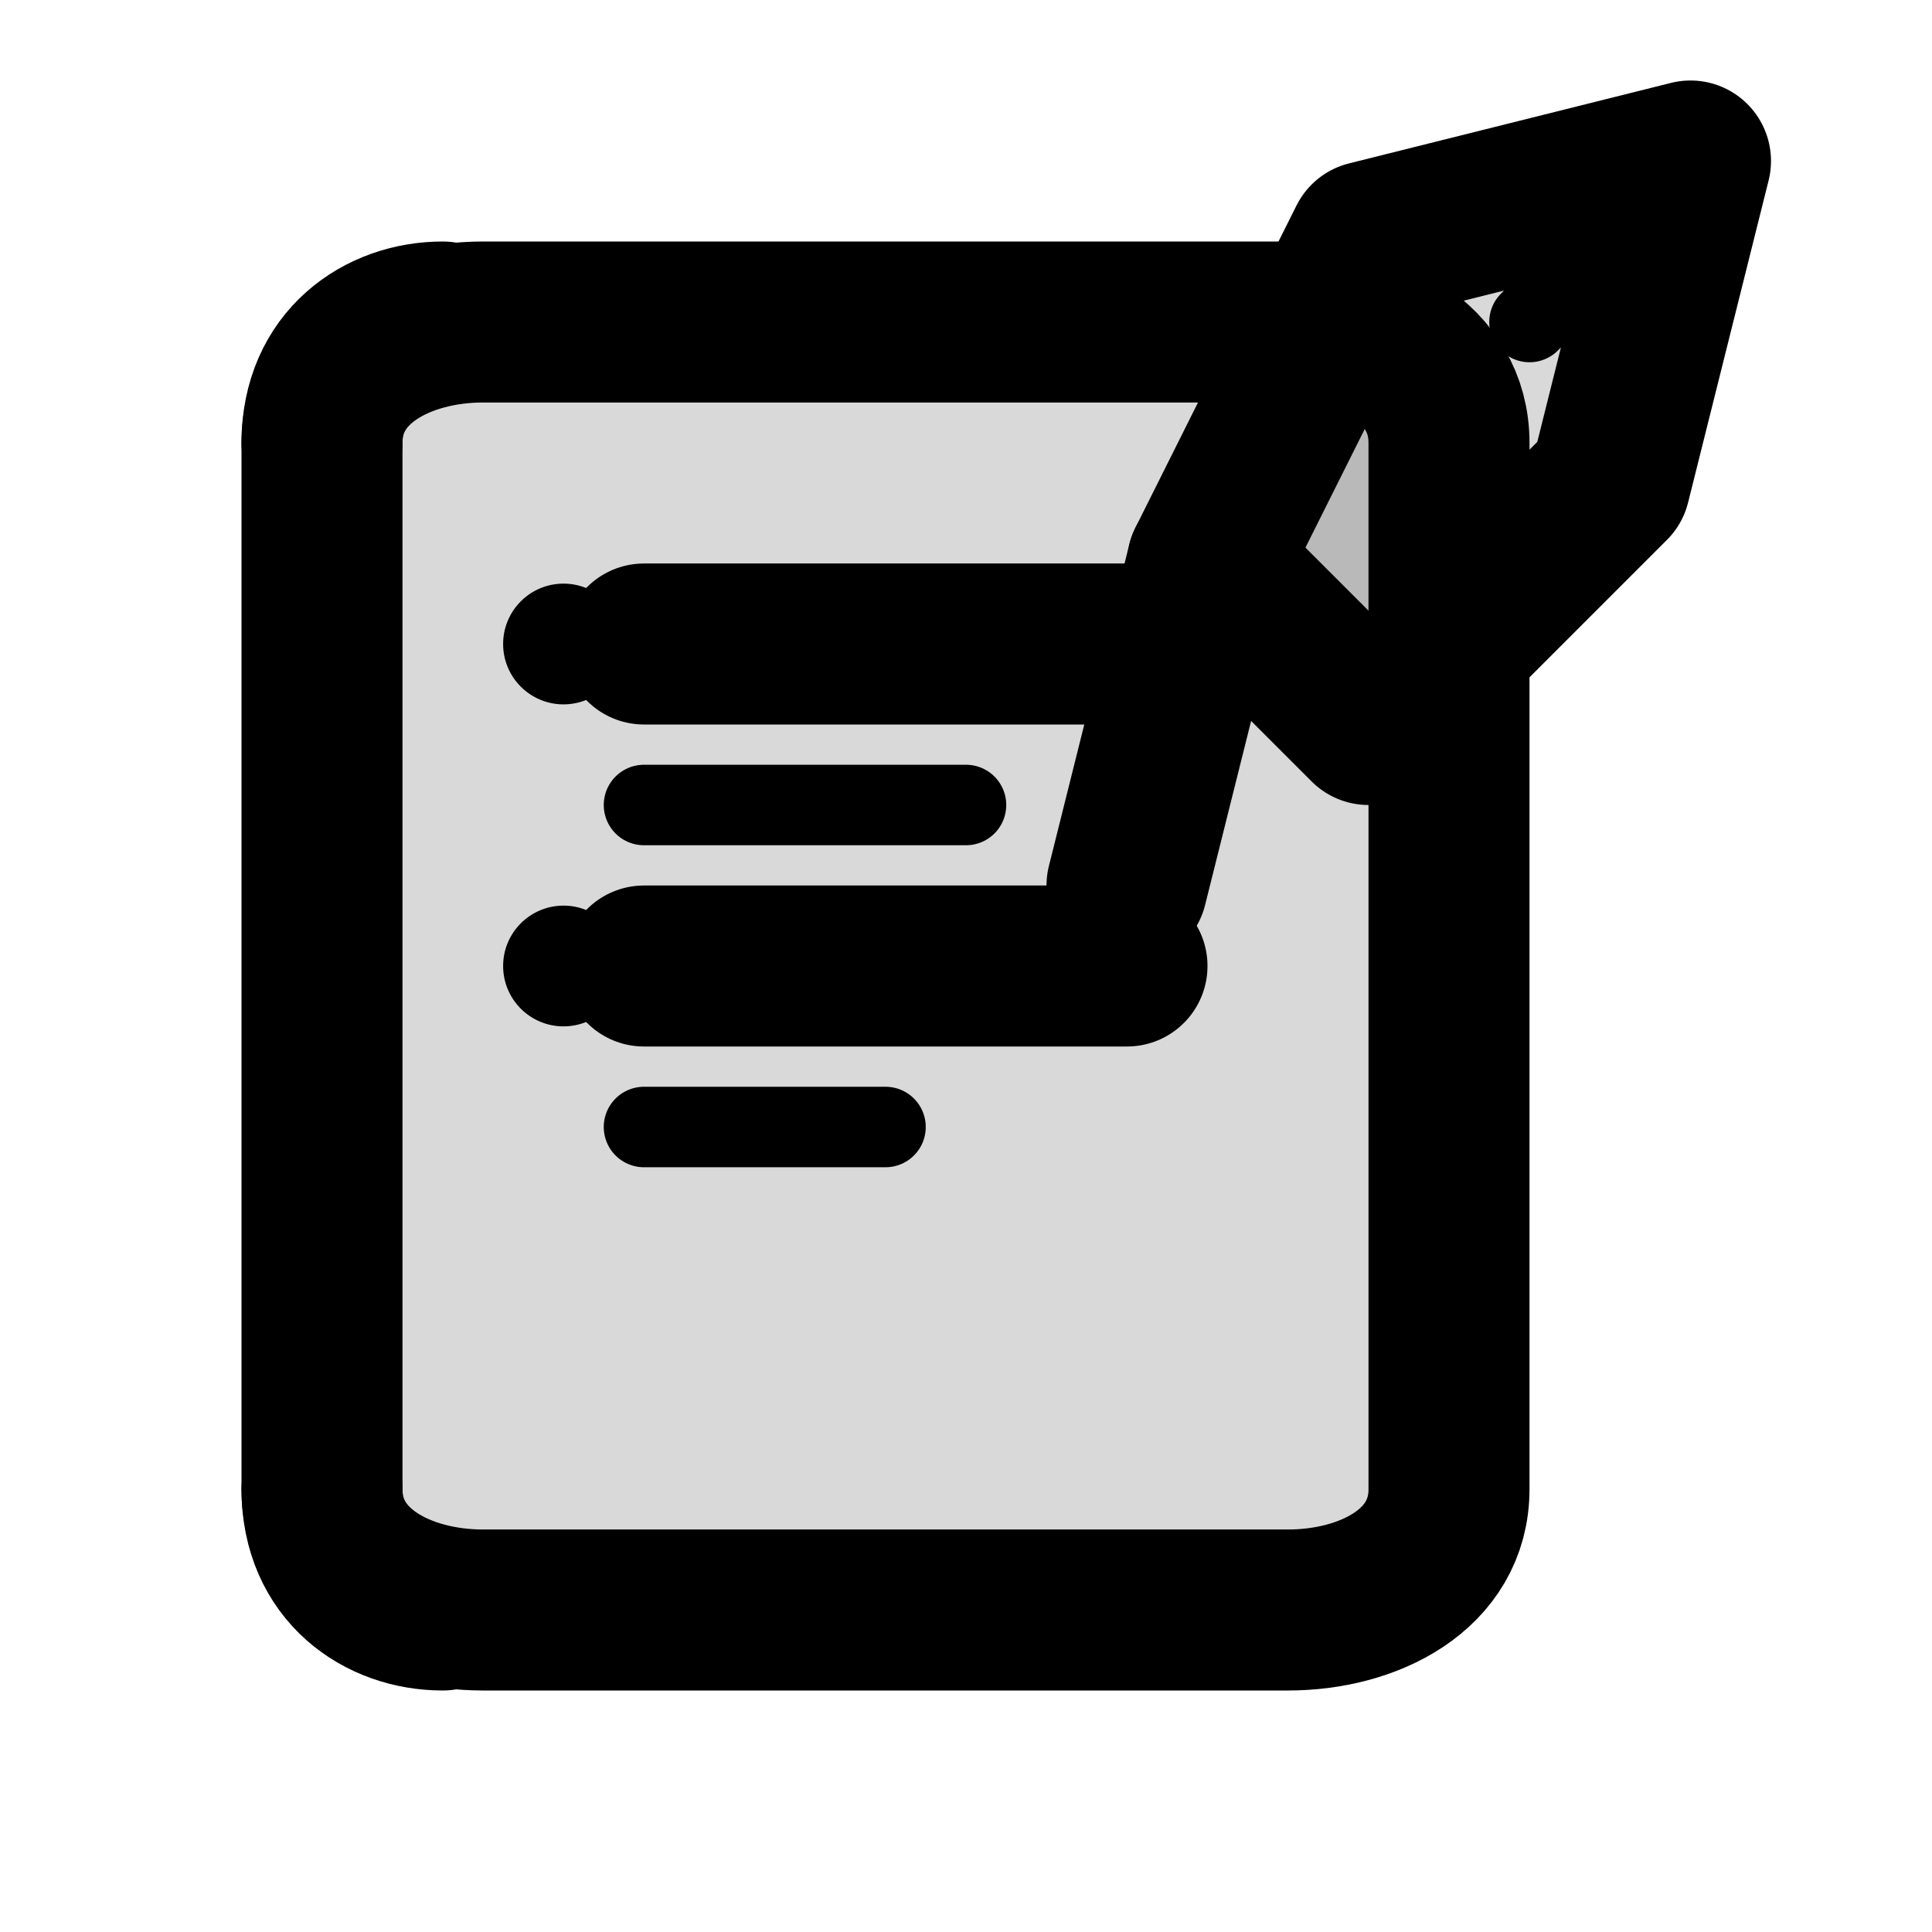
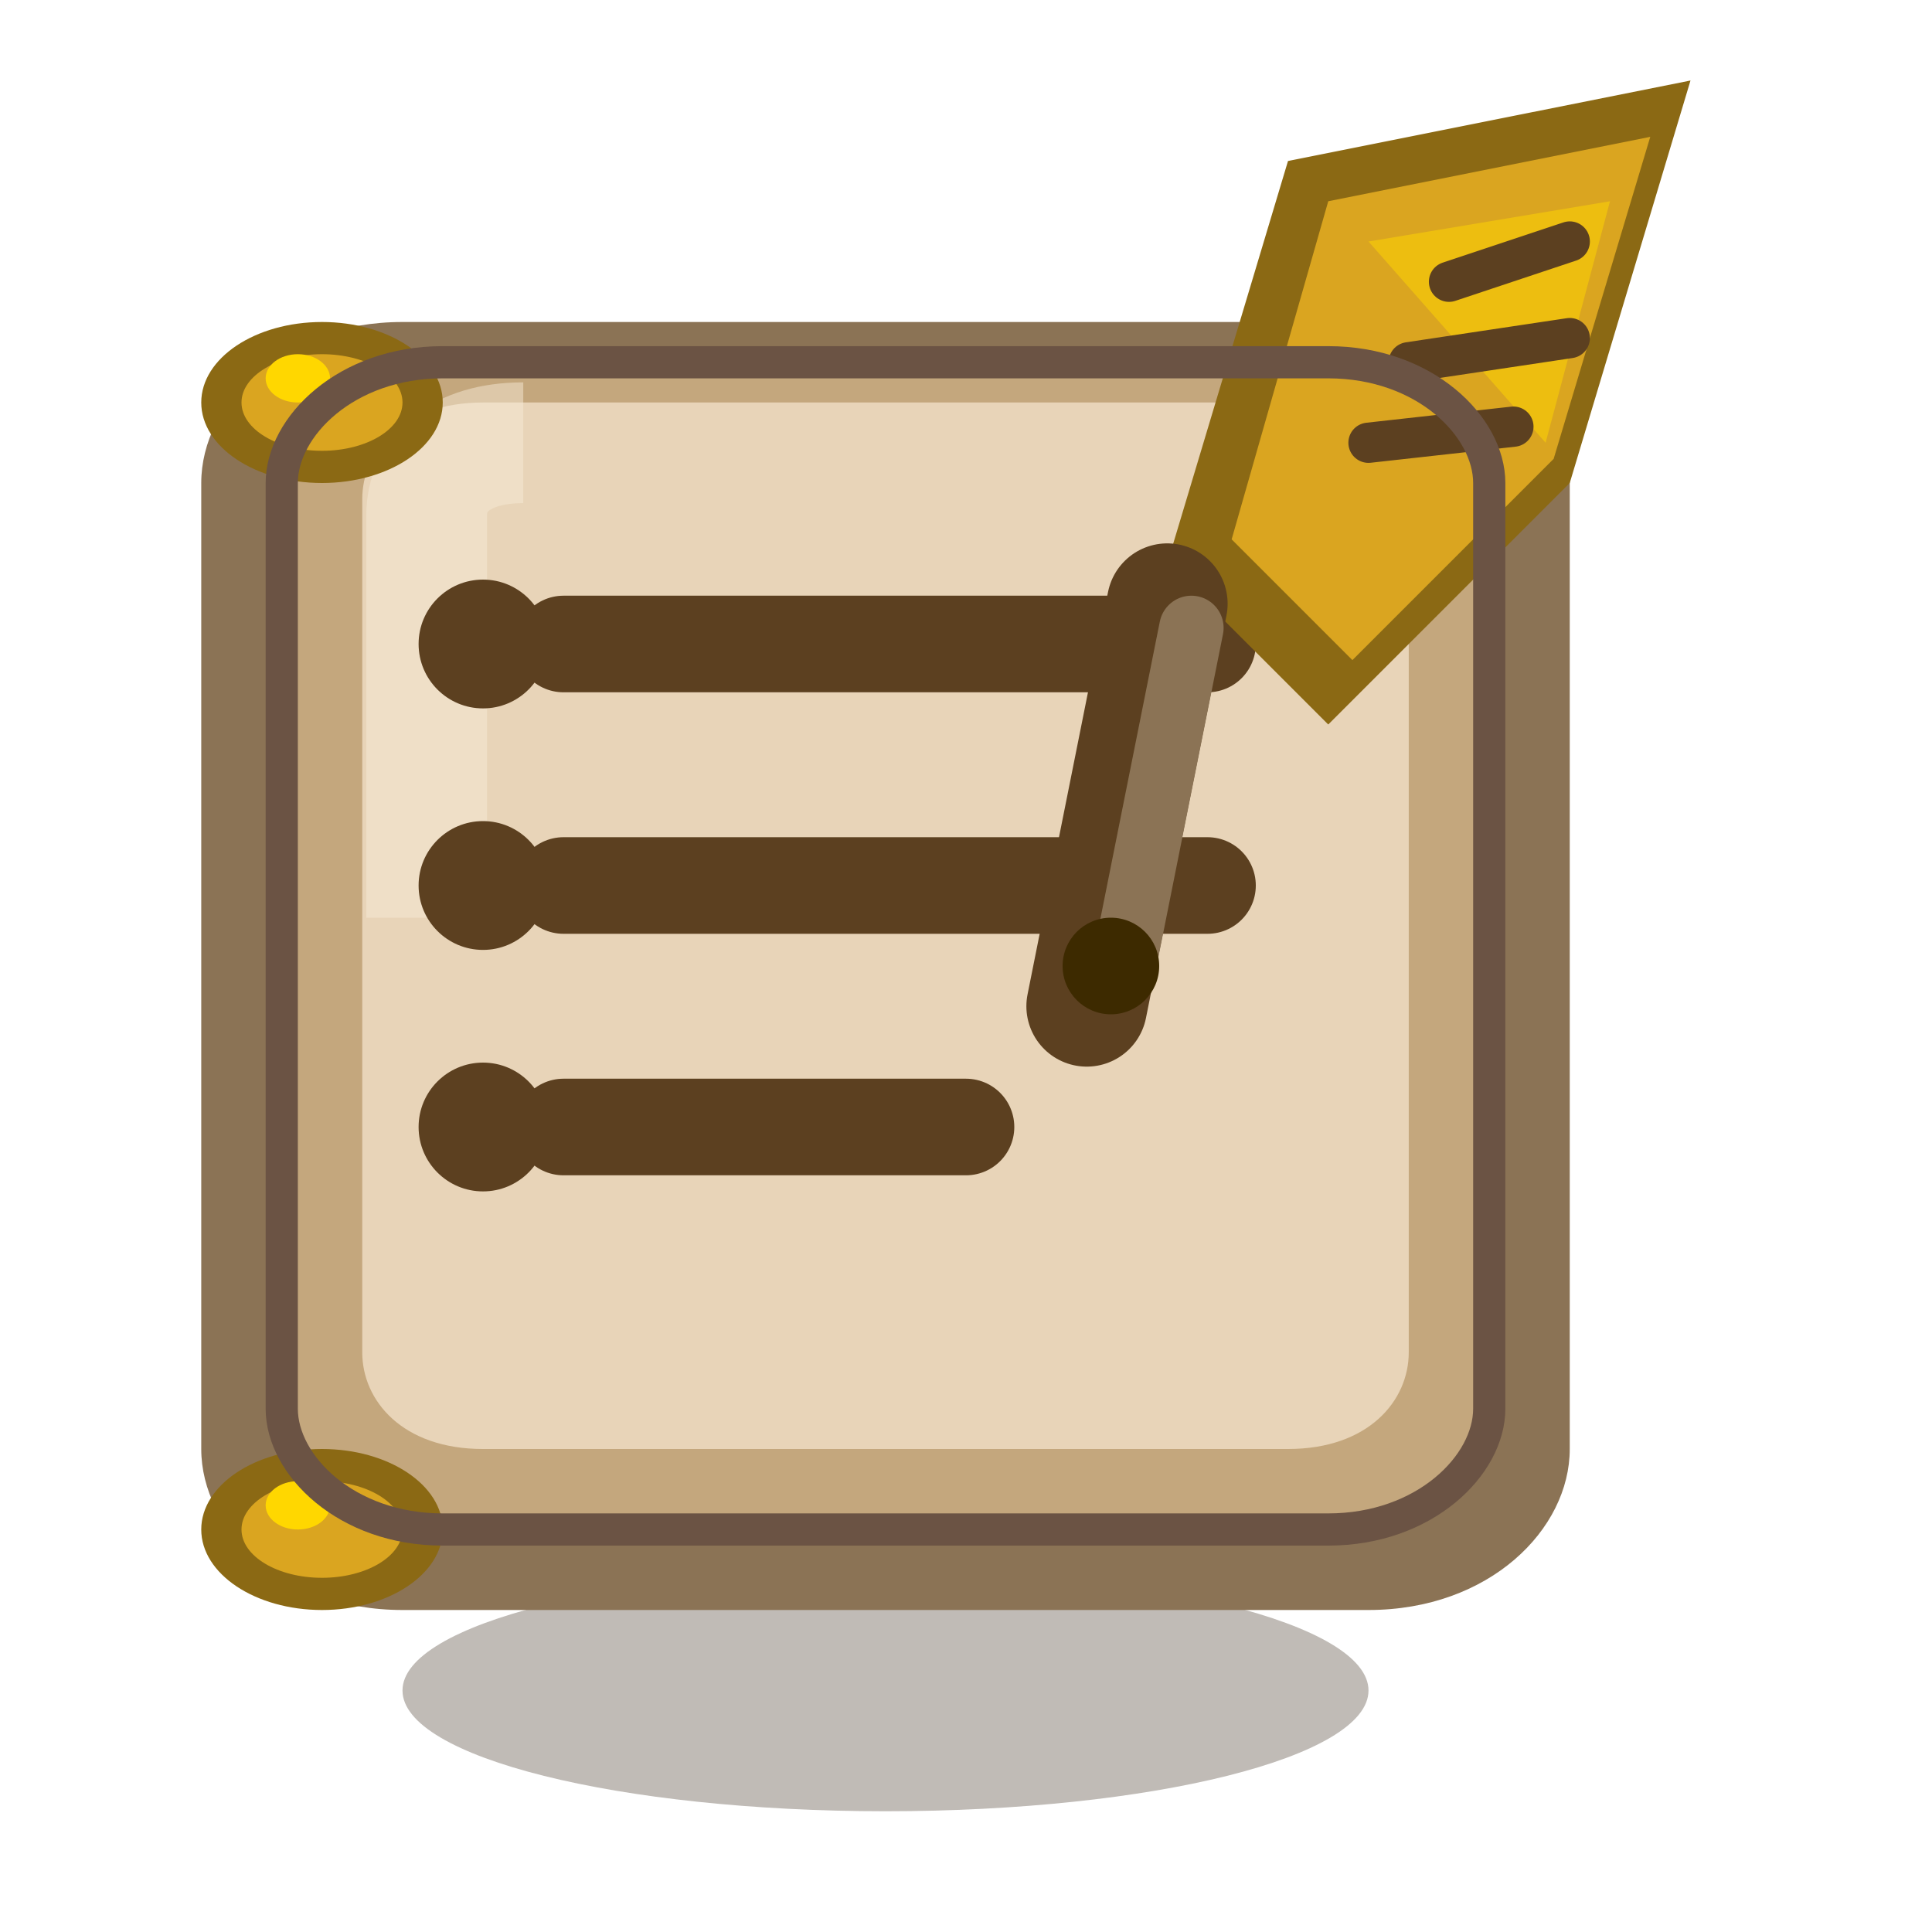
- <svg xmlns="http://www.w3.org/2000/svg" viewBox="0 0 24 24" fill="none">
-   <style>
-     .stroke { stroke: currentColor; stroke-width: 2; stroke-linecap: round; stroke-linejoin: round; fill: none; }
-     .metallic { fill: currentColor; fill-opacity: 0.15; }
-   </style>
-   <path class="stroke metallic" d="M6 4c-1 0-2 .5-2 1.5v13c0 1 1 1.5 2 1.5h10c1 0 2-.5 2-1.5V5.5c0-1-1-1.5-2-1.5H6z" />
-   <path class="stroke" d="M4 5.5c0-1 .75-1.5 1.5-1.5" />
-   <path class="stroke" d="M4 18.5c0 1 .75 1.5 1.5 1.5" />
-   <path class="stroke" d="M8 8h6" />
-   <path class="stroke" d="M8 12h6" />
-   <path class="stroke" d="M8 10h4M8 14h3" style="stroke-width: 1;" />
-   <path class="stroke metallic" d="M17 3l4-1-1 4-3 3-2-2 2-4z" />
-   <path class="stroke" d="M15 7l-1 4" />
-   <path class="stroke" d="M19 4l1-1" style="stroke-width: 1;" />
-   <circle cx="7" cy="8" r="0.75" fill="currentColor" />
-   <circle cx="7" cy="12" r="0.75" fill="currentColor" />
+ <svg xmlns="http://www.w3.org/2000/svg" viewBox="0 0 24 24">
+   <ellipse cx="11" cy="21" rx="6" ry="1.5" fill="#2a1a0a" opacity="0.3" />
+   <path d="M5 4c-1.5 0-2.5 1-2.5 2v12c0 1 1 2 2.5 2h12c1.5 0 2.5-1 2.5-2V6c0-1-1-2-2.5-2H5z" fill="#8b7355" />
+   <path d="M5.5 4.5c-1.2 0-2 0.8-2 1.5v11.5c0 0.7 0.8 1.5 2 1.5h11c1.2 0 2-0.8 2-1.5V6c0-0.7-0.8-1.5-2-1.5H5.5z" fill="#c4a77d" />
+   <path d="M6 5c-1 0-1.5 0.6-1.5 1.2v10.6c0 0.6 0.5 1.2 1.5 1.2h10c1 0 1.5-0.6 1.5-1.2V6.2c0-0.6-0.5-1.2-1.5-1.2H6z" fill="#e8d4b8" />
+   <path d="M6.5 5.5c-0.8 0-1.2 0.4-1.2 0.9v5" fill="none" stroke="#f5ead6" stroke-width="1.5" opacity="0.5" />
+   <ellipse cx="4" cy="5" rx="1.5" ry="1" fill="#8b6914" />
+   <ellipse cx="4" cy="5" rx="1" ry="0.6" fill="#daa520" />
+   <ellipse cx="3.7" cy="4.7" rx="0.4" ry="0.3" fill="#ffd700" />
+   <ellipse cx="4" cy="19" rx="1.5" ry="1" fill="#8b6914" />
+   <ellipse cx="4" cy="19" rx="1" ry="0.6" fill="#daa520" />
+   <ellipse cx="3.7" cy="18.7" rx="0.4" ry="0.3" fill="#ffd700" />
+   <g fill="none" stroke="#5c4020" stroke-width="1.2" stroke-linecap="round">
+     <path d="M7 8h8" />
+     <path d="M7 11h8" />
+     <path d="M7 14h5" />
+   </g>
+   <circle cx="6" cy="8" r="0.8" fill="#5c4020" />
+   <circle cx="6" cy="11" r="0.8" fill="#5c4020" />
+   <circle cx="6" cy="14" r="0.8" fill="#5c4020" />
+   <path d="M16 2l5-1-1.5 5-3 3-2-2 1.5-5z" fill="#8b6914" />
+   <path d="M16.5 2.5l4-0.8-1.2 4-2.5 2.5-1.5-1.5 1.2-4.2z" fill="#daa520" />
+   <path d="M17 3l3-0.5-0.8 3" fill="#ffd700" opacity="0.5" />
+   <path d="M14.5 7.5l-1 5" fill="none" stroke="#5c4020" stroke-width="1.5" stroke-linecap="round" />
+   <path d="M14.8 7.8l-0.8 4" fill="none" stroke="#8b7355" stroke-width="0.8" stroke-linecap="round" />
+   <g fill="none" stroke="#5c4020" stroke-width="0.5" stroke-linecap="round">
+     <path d="M18 3.5l1.5-0.5" />
+     <path d="M17.5 4.5l2-0.3" />
+     <path d="M17 5.5l1.8-0.2" />
+   </g>
+   <circle cx="13.8" cy="12" r="0.6" fill="#3d2a00" />
+   <path d="M5.5 4.5c-1.2 0-2 0.8-2 1.5v11.5c0 0.7 0.8 1.5 2 1.5h11c1.2 0 2-0.8 2-1.5V6c0-0.7-0.8-1.5-2-1.5H5.5z" fill="none" stroke="#6b5344" stroke-width="0.4" />
</svg>
